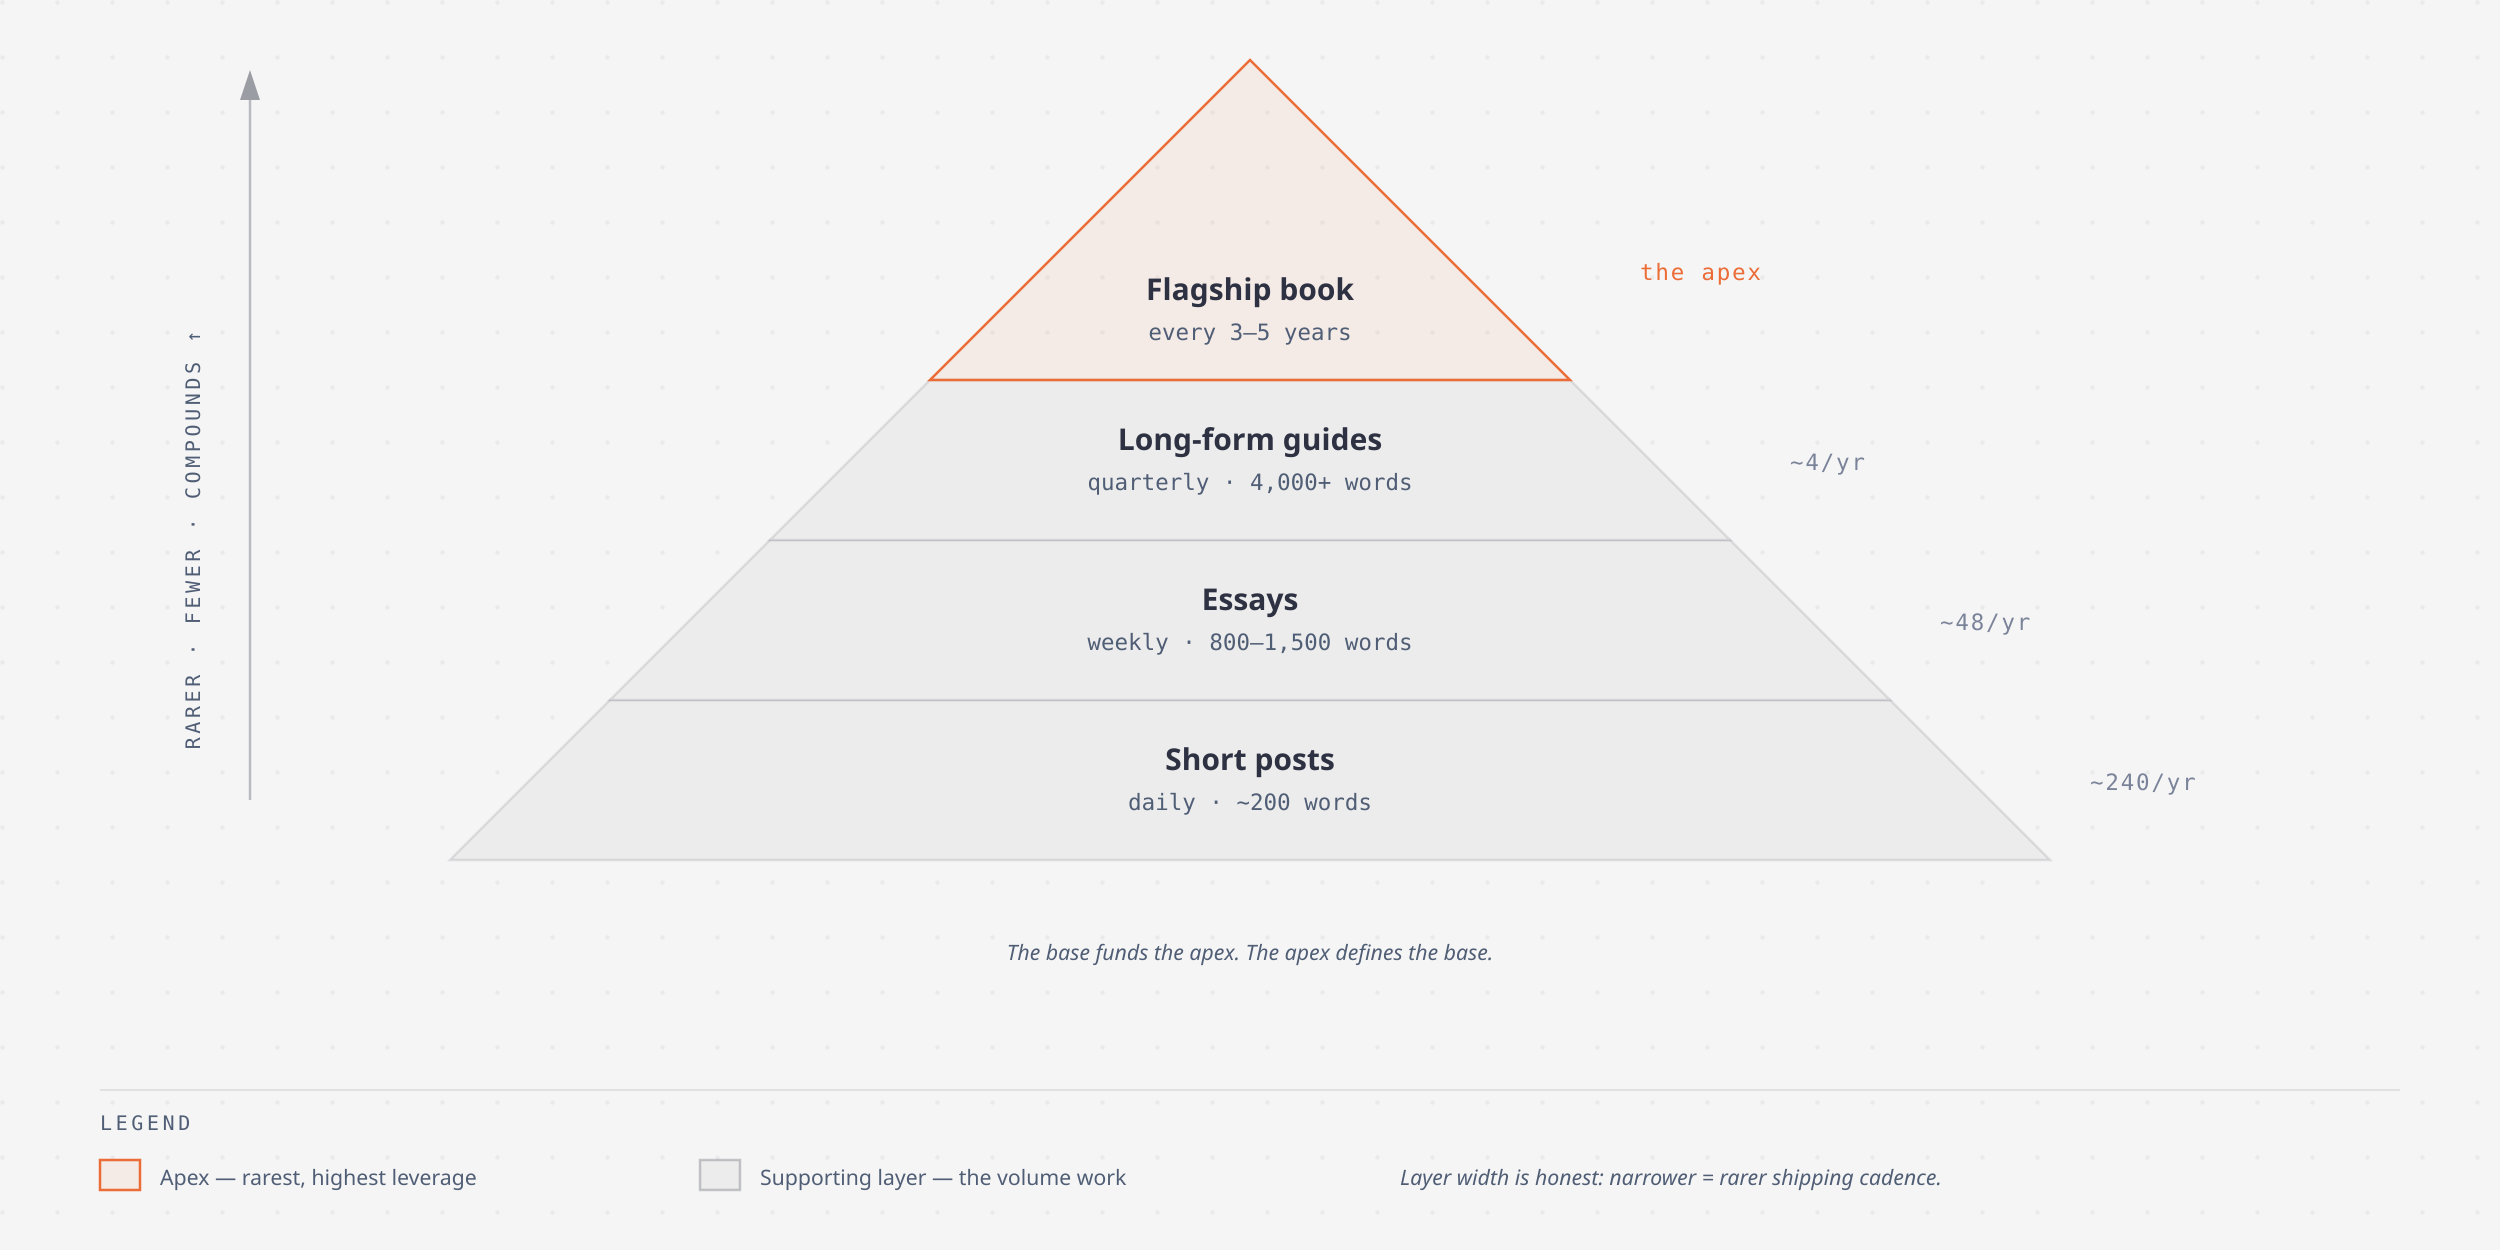
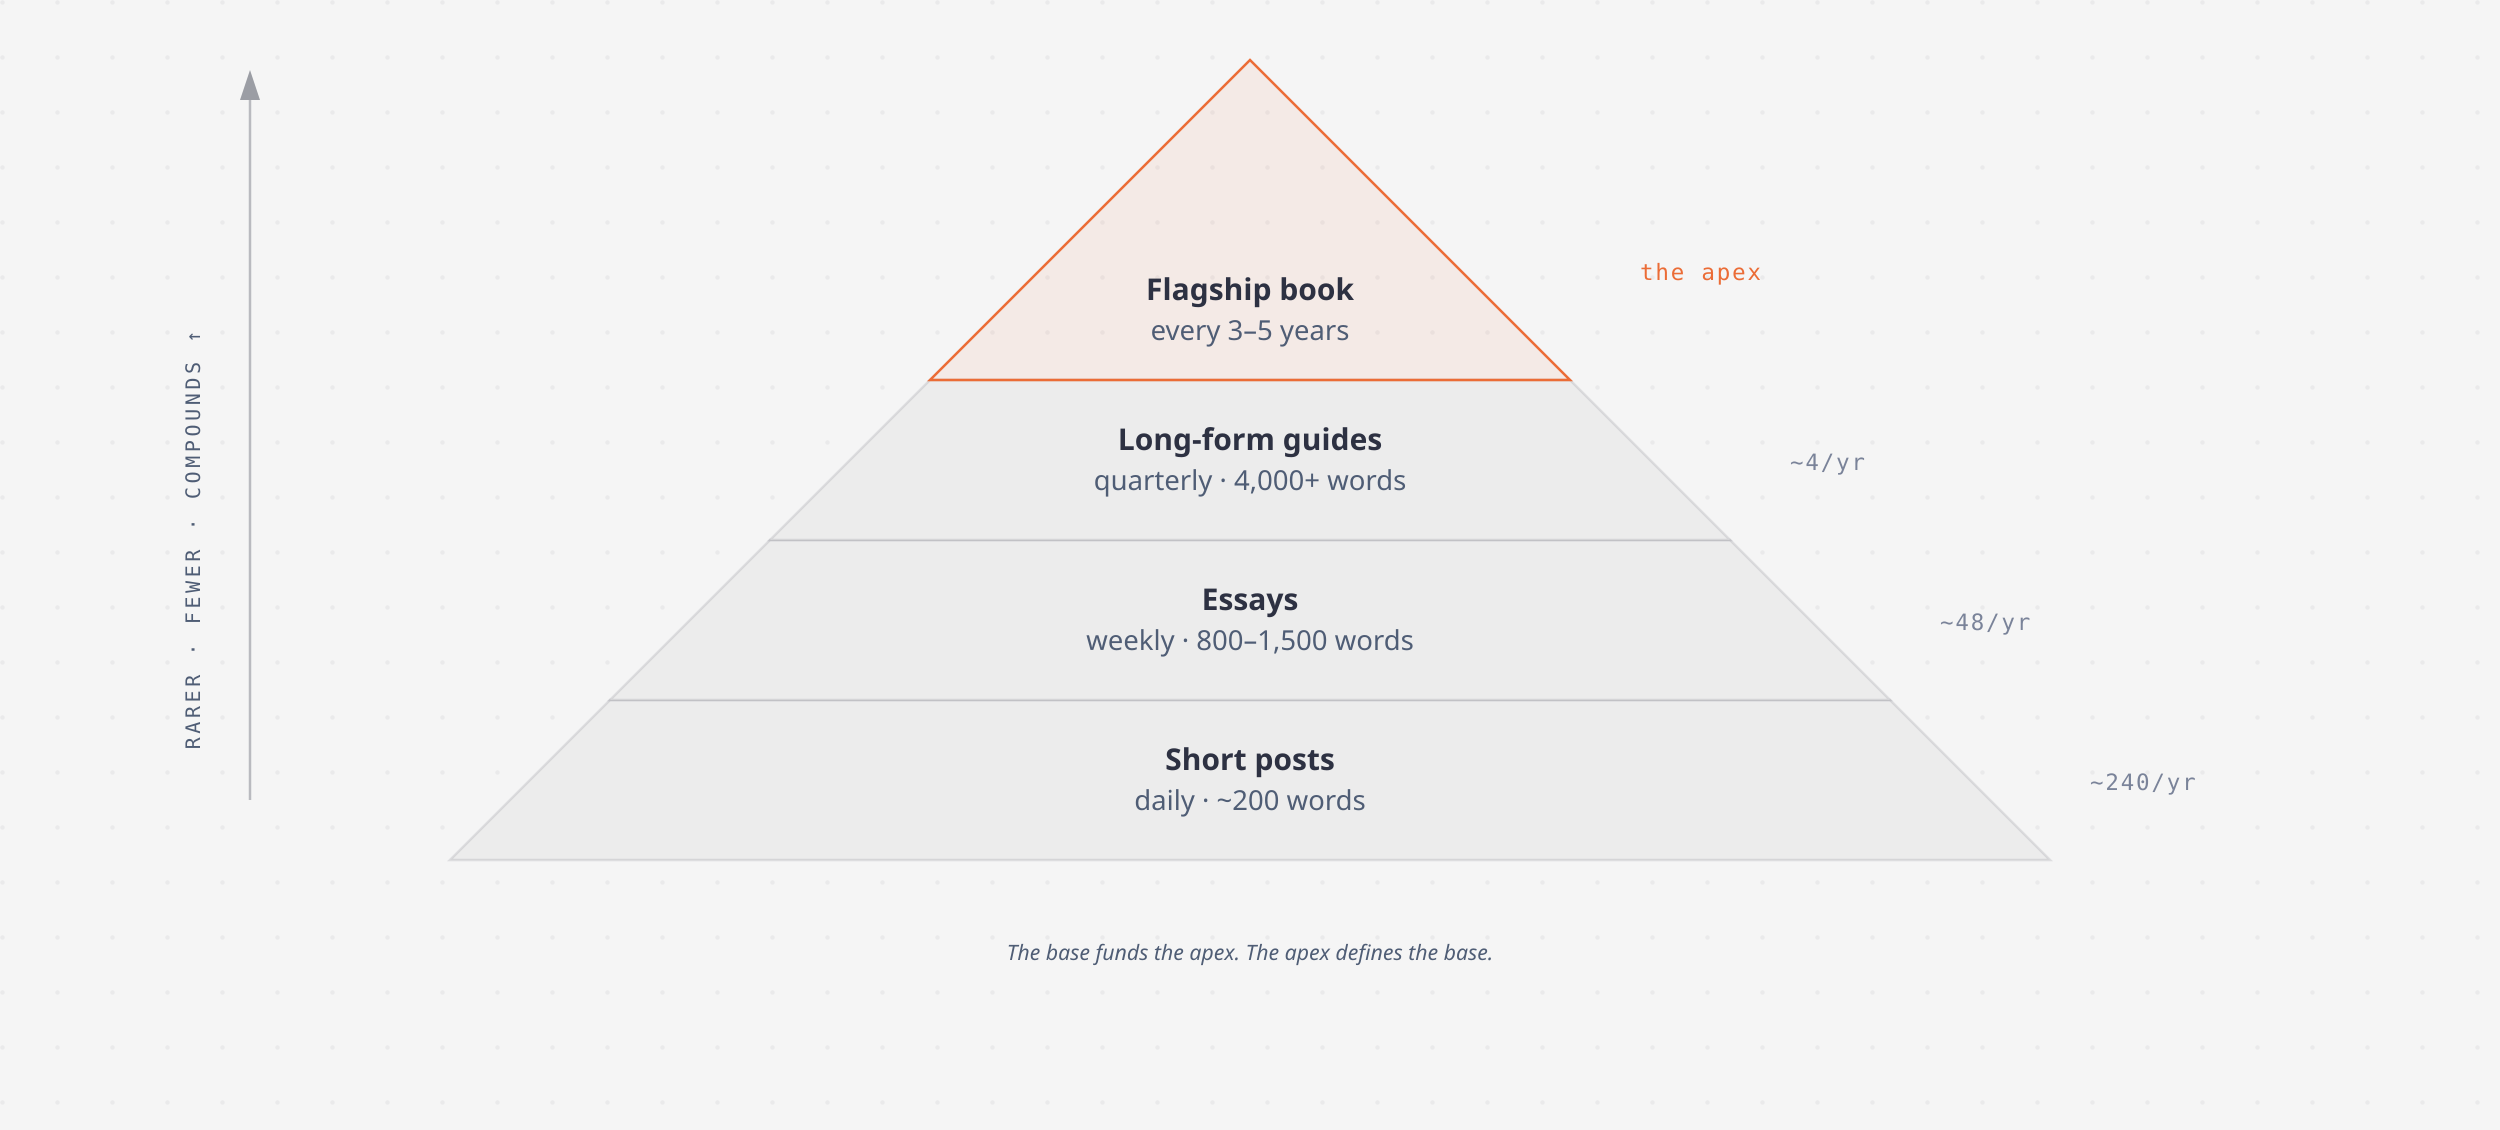
- <svg xmlns="http://www.w3.org/2000/svg" viewBox="0 0 1000 500" role="img" aria-labelledby="pyramid-title pyramid-desc">
+ <svg xmlns="http://www.w3.org/2000/svg" viewBox="0 0 1000 452" role="img" aria-labelledby="pyramid-title pyramid-desc">
  <defs>
    <style>
/* page-css */
@font-face { font-family: 'Amazon Ember'; font-weight: 300; font-style: normal; src: local('Amazon Ember Light'), local('Amazon Ember'); }
@font-face { font-family: 'Amazon Ember'; font-weight: 400; font-style: normal; src: local('Amazon Ember'); }
@font-face { font-family: 'Amazon Ember'; font-weight: 400; font-style: italic; src: local('Amazon Ember Italic'), local('Amazon Ember'); }
@font-face { font-family: 'Amazon Ember'; font-weight: 600; font-style: normal; src: local('Amazon Ember Medium'), local('Amazon Ember'); }
@font-face { font-family: 'Amazon Ember'; font-weight: 700; font-style: normal; src: local('Amazon Ember Bold'), local('Amazon Ember'); }
@font-face { font-family: 'Amazon Ember'; font-weight: 800; font-style: normal; src: local('Amazon Ember Heavy'), local('Amazon Ember'); }
@font-face { font-family: 'Amazon Ember Mono'; font-weight: 400; font-style: normal; src: local('Amazon Ember Mono'); }
@font-face { font-family: 'Amazon Ember Mono'; font-weight: 700; font-style: normal; src: local('Amazon Ember Mono Bold'), local('Amazon Ember Mono'); }
/* /page-css */
    </style>
    <pattern id="dots" width="22" height="22" patternUnits="userSpaceOnUse">
      <circle cx="1" cy="1" r="0.9" fill="rgba(45,49,66,0.10)" />
    </pattern>
  </defs>
  <rect width="100%" height="100%" fill="#f5f5f5" />
  <rect width="100%" height="100%" fill="url(#dots)" opacity="0.55" />
  <line x1="100" y1="40" x2="100" y2="320" stroke="rgba(45,49,66,0.30)" stroke-width="1" />
  <polygon points="96,40 104,40 100,28" fill="rgba(45,49,66,0.45)" />
  <text x="80" y="216" fill="#4f5d75" font-size="8" font-family="'Geist Mono', monospace" letter-spacing="0.18em" text-anchor="middle" transform="rotate(-90 80 216)">RARER · FEWER · COMPOUNDS ↑</text>
  <polygon points="244,280 756,280 820,344 180,344" fill="#ececec" stroke="rgba(45,49,66,0.12)" stroke-width="1" />
  <text x="500" y="308" fill="#2d3142" font-size="12" font-weight="600" font-family="'Geist', sans-serif" text-anchor="middle">Short posts</text>
-   <text x="500" y="324" fill="#4f5d75" font-size="9" font-family="'Geist Mono', monospace" text-anchor="middle">daily · ~200 words</text>
+   <text x="500" y="324" fill="#4f5d75" font-size="11" font-family="'Geist', sans-serif" text-anchor="middle">daily · ~200 words</text>
  <text x="836" y="316" fill="#7a8399" font-size="9" font-family="'Geist Mono', monospace" letter-spacing="0.08em">~240/yr</text>
  <polygon points="308,216 692,216 756,280 244,280" fill="#ececec" stroke="rgba(45,49,66,0.12)" stroke-width="1" />
  <text x="500" y="244" fill="#2d3142" font-size="12" font-weight="600" font-family="'Geist', sans-serif" text-anchor="middle">Essays</text>
-   <text x="500" y="260" fill="#4f5d75" font-size="9" font-family="'Geist Mono', monospace" text-anchor="middle">weekly · 800–1,500 words</text>
+   <text x="500" y="260" fill="#4f5d75" font-size="11" font-family="'Geist', sans-serif" text-anchor="middle">weekly · 800–1,500 words</text>
  <text x="776" y="252" fill="#7a8399" font-size="9" font-family="'Geist Mono', monospace" letter-spacing="0.08em">~48/yr</text>
  <polygon points="372,152 628,152 692,216 308,216" fill="#ececec" stroke="rgba(45,49,66,0.12)" stroke-width="1" />
  <text x="500" y="180" fill="#2d3142" font-size="12" font-weight="600" font-family="'Geist', sans-serif" text-anchor="middle">Long-form guides</text>
-   <text x="500" y="196" fill="#4f5d75" font-size="9" font-family="'Geist Mono', monospace" text-anchor="middle">quarterly · 4,000+ words</text>
+   <text x="500" y="196" fill="#4f5d75" font-size="11" font-family="'Geist', sans-serif" text-anchor="middle">quarterly · 4,000+ words</text>
  <text x="716" y="188" fill="#7a8399" font-size="9" font-family="'Geist Mono', monospace" letter-spacing="0.08em">~4/yr</text>
  <polygon points="500,24 628,152 372,152" fill="rgba(235,108,54,0.08)" stroke="#eb6c36" stroke-width="1" />
  <text x="500" y="120" fill="#2d3142" font-size="12" font-weight="600" font-family="'Geist', sans-serif" text-anchor="middle">Flagship book</text>
-   <text x="500" y="136" fill="#4f5d75" font-size="9" font-family="'Geist Mono', monospace" text-anchor="middle">every 3–5 years</text>
+   <text x="500" y="136" fill="#4f5d75" font-size="11" font-family="'Geist', sans-serif" text-anchor="middle">every 3–5 years</text>
  <text x="656" y="112" fill="#eb6c36" font-size="9" font-family="'Geist Mono', monospace" letter-spacing="0.08em">the apex</text>
  <text x="500" y="384" fill="#4f5d75" font-size="8.5" font-family="'Geist', sans-serif" text-anchor="middle" font-style="italic">The base funds the apex. The apex defines the base.</text>
-   <line x1="40" y1="436" x2="960" y2="436" stroke="rgba(45,49,66,0.10)" stroke-width="0.8" />
-   <text x="40" y="452" fill="#4f5d75" font-size="8" font-family="'Geist Mono', monospace" letter-spacing="0.18em">LEGEND</text>
-   <rect x="40" y="464" width="16" height="12" fill="rgba(235,108,54,0.08)" stroke="#eb6c36" stroke-width="1" />
-   <text x="64" y="474" fill="#4f5d75" font-size="8.5" font-family="'Geist', sans-serif">Apex — rarest, highest leverage</text>
-   <rect x="280" y="464" width="16" height="12" fill="#ececec" stroke="rgba(45,49,66,0.25)" stroke-width="1" />
-   <text x="304" y="474" fill="#4f5d75" font-size="8.5" font-family="'Geist', sans-serif">Supporting layer — the volume work</text>
-   <text x="560" y="474" fill="#4f5d75" font-size="8.5" font-family="'Geist', sans-serif" font-style="italic">Layer width is honest: narrower = rarer shipping cadence.</text>
</svg>
